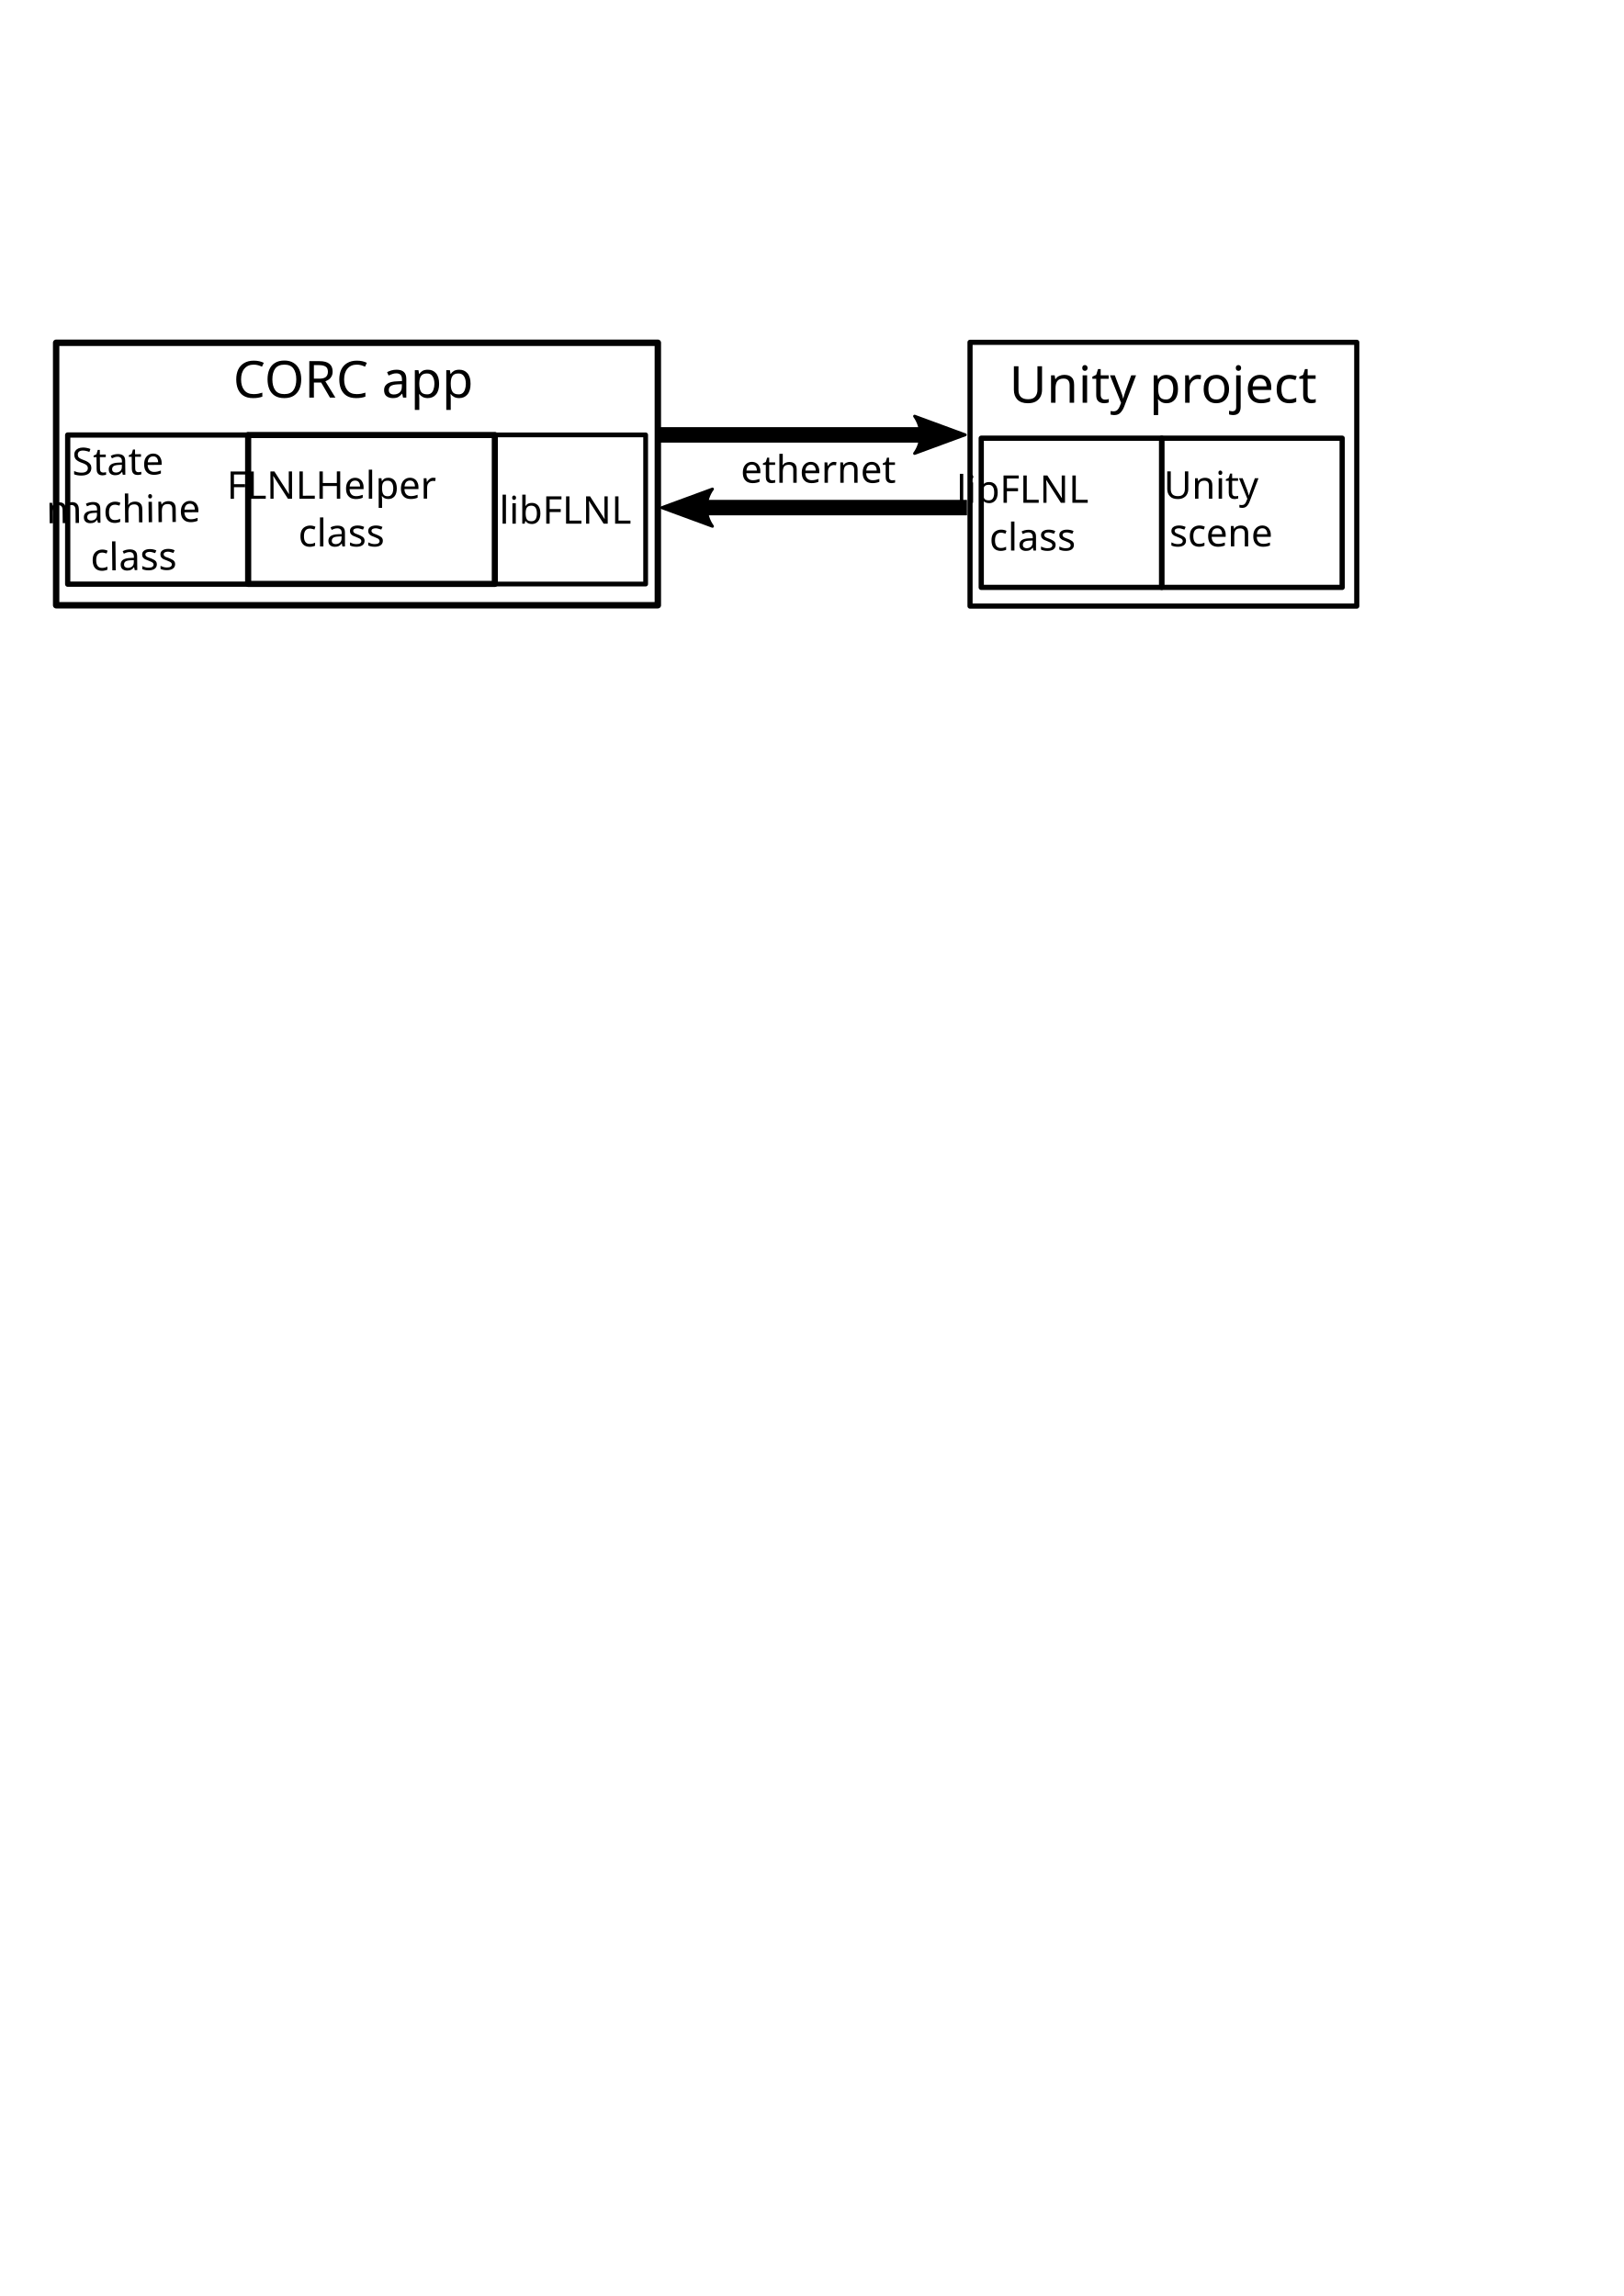
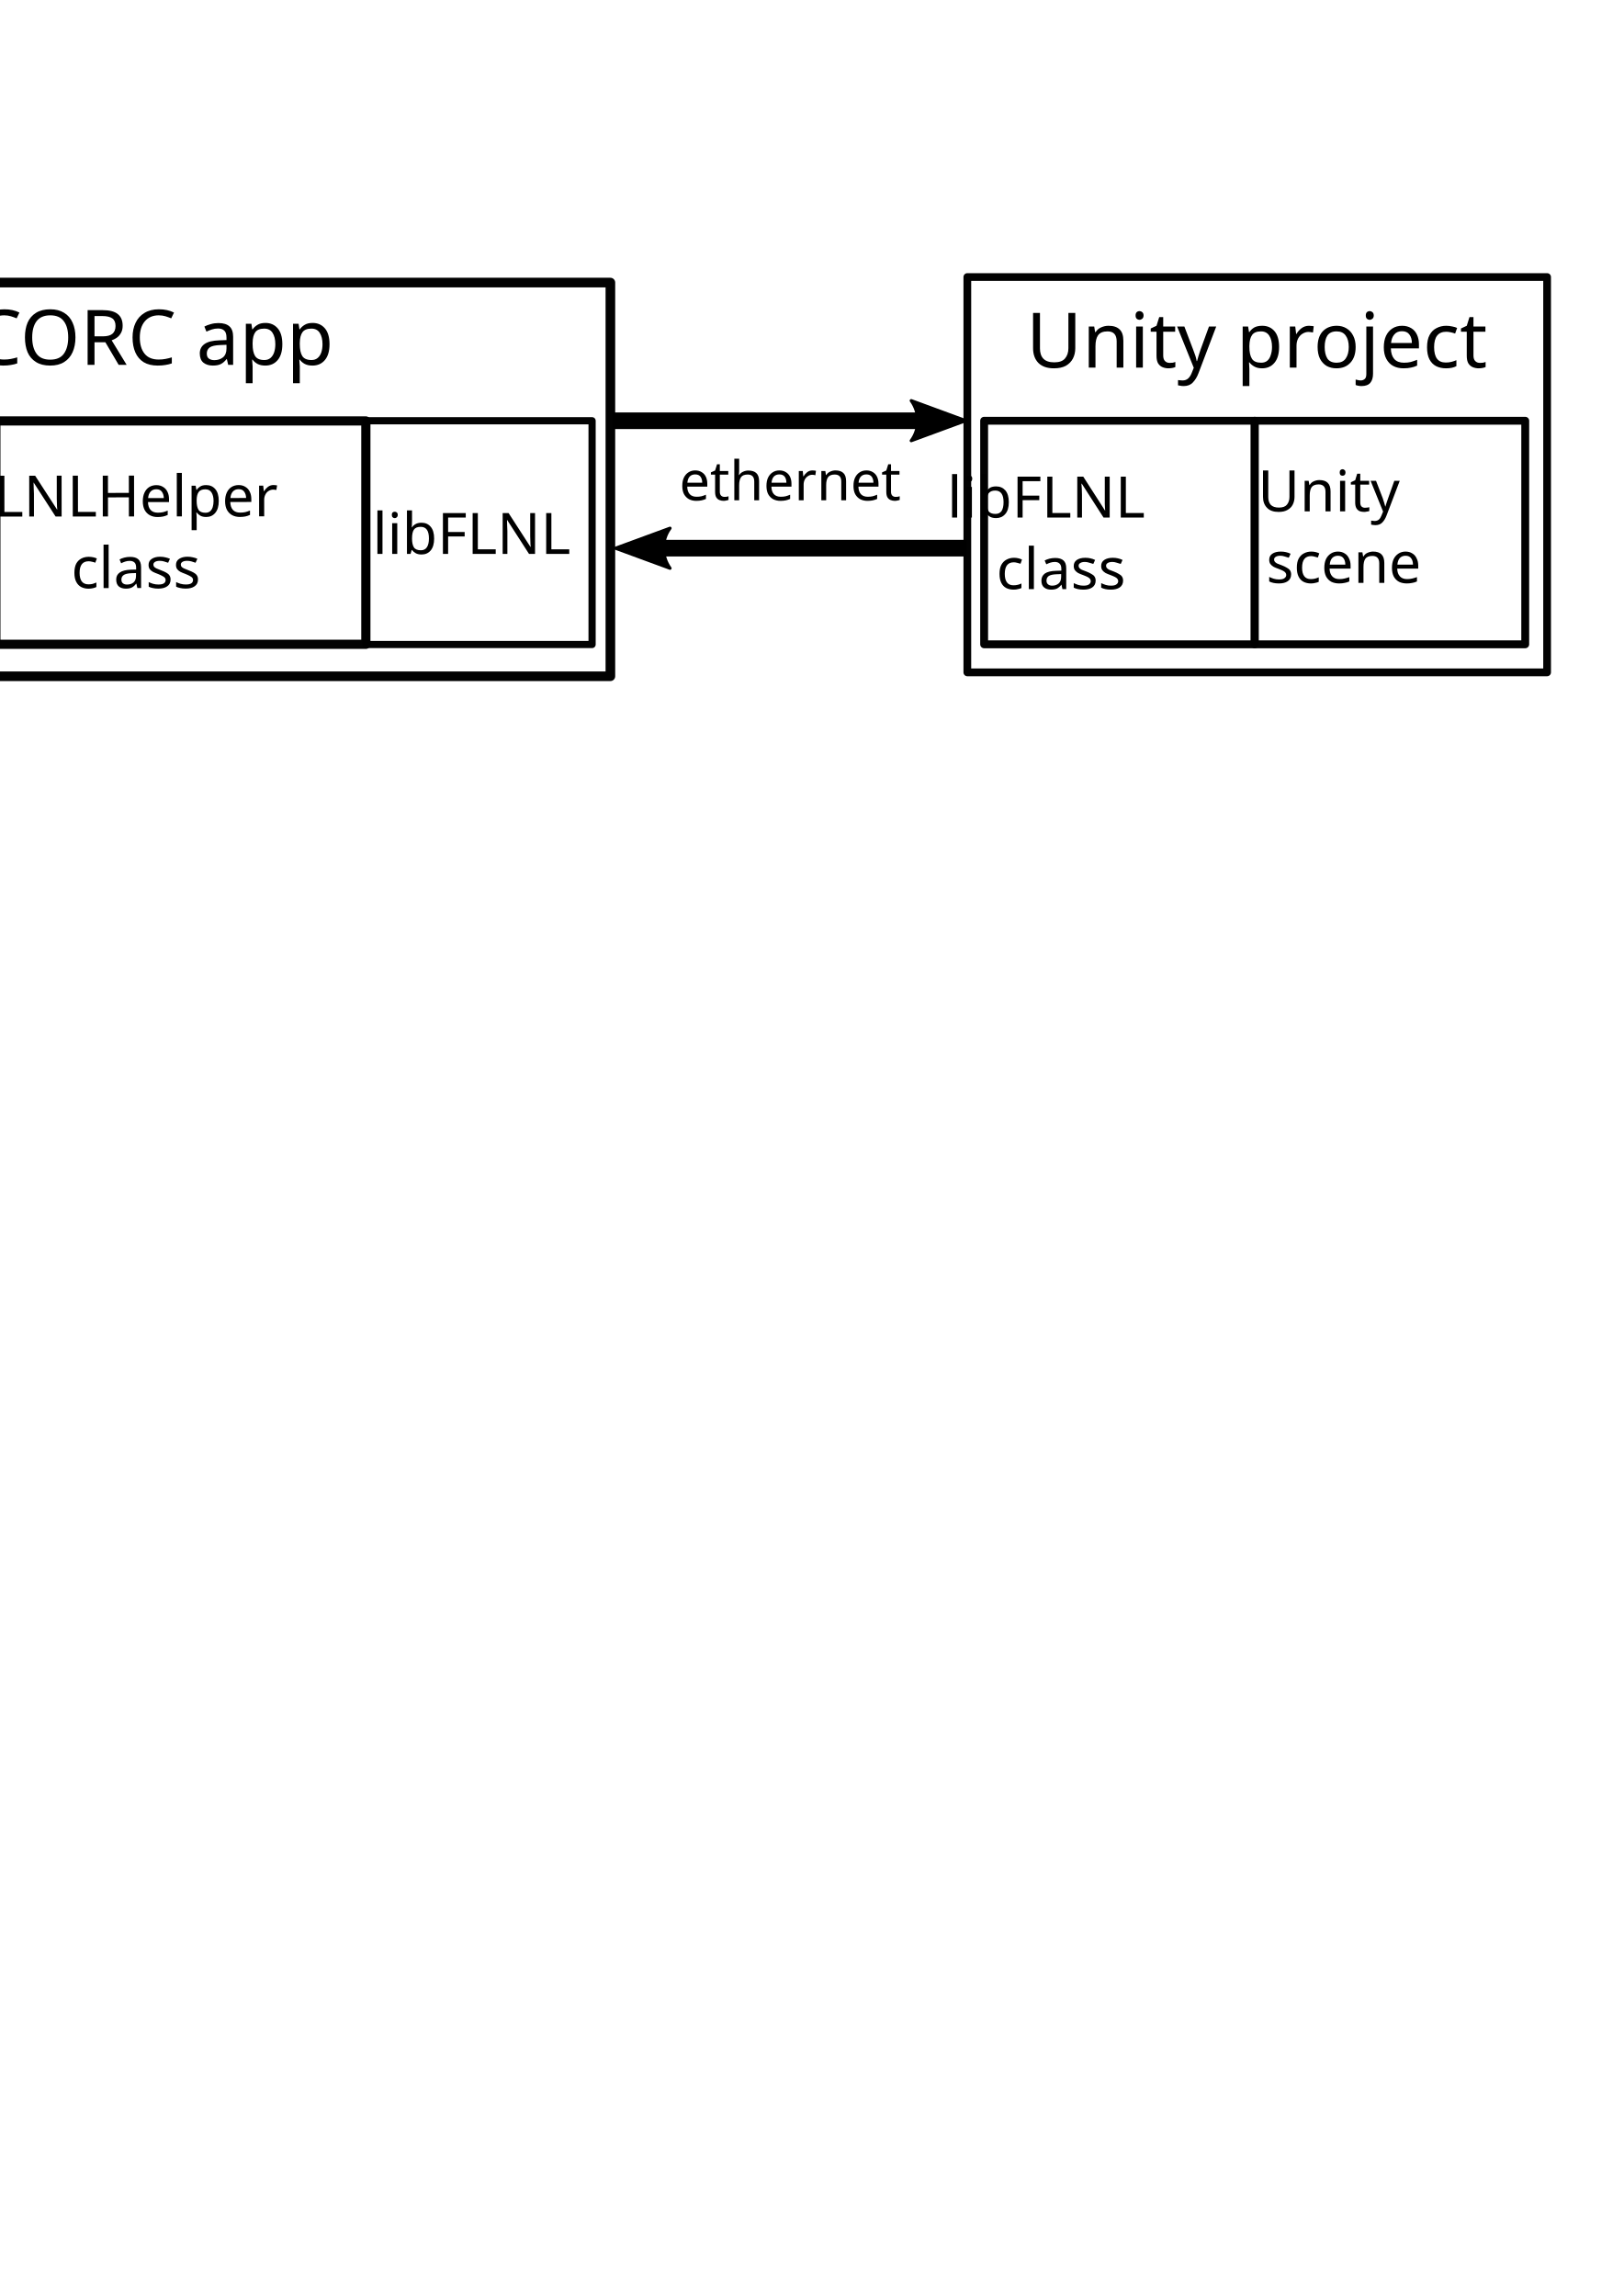
<svg xmlns="http://www.w3.org/2000/svg" width="210mm" height="297mm" viewBox="0 0 210 297" version="1.1" id="svg8">
  <defs id="defs2">
    <marker style="overflow:visible;" id="marker1782" refX="0.0" refY="0.0" orient="auto">
      <path transform="scale(0.3) rotate(180) translate(-2.3,0)" d="M 8.719,4.034 L -2.207,0.016 L 8.719,-4.002 C 6.973,-1.63 6.983,1.616 8.719,4.034 z " style="fill-rule:evenodd;stroke-width:0.625;stroke-linejoin:round;stroke:#000000;stroke-opacity:1;fill:#000000;fill-opacity:1" id="path1780" />
    </marker>
    <marker style="overflow:visible;" id="marker1772" refX="0.0" refY="0.0" orient="auto">
      <path transform="scale(0.3) rotate(180) translate(-2.3,0)" d="M 8.719,4.034 L -2.207,0.016 L 8.719,-4.002 C 6.973,-1.63 6.983,1.616 8.719,4.034 z " style="fill-rule:evenodd;stroke-width:0.625;stroke-linejoin:round;stroke:#000000;stroke-opacity:1;fill:#000000;fill-opacity:1" id="path1770" />
    </marker>
    <marker style="overflow:visible;" id="marker1680" refX="0.0" refY="0.0" orient="auto">
      <path transform="scale(0.2) rotate(180) translate(6,0)" style="fill-rule:evenodd;stroke:#000000;stroke-width:1pt;stroke-opacity:1;fill:#000000;fill-opacity:1" d="M 0.0,0.0 L 5.0,-5.0 L -12.5,0.0 L 5.0,5.0 L 0.0,0.0 z " id="path1678" />
    </marker>
    <marker style="overflow:visible;" id="marker1670" refX="0.0" refY="0.0" orient="auto">
      <path transform="scale(0.2) rotate(180) translate(6,0)" style="fill-rule:evenodd;stroke:#000000;stroke-width:1pt;stroke-opacity:1;fill:#000000;fill-opacity:1" d="M 0.0,0.0 L 5.0,-5.0 L -12.5,0.0 L 5.0,5.0 L 0.0,0.0 z " id="path1668" />
    </marker>
    <marker style="overflow:visible;" id="marker1602" refX="0.0" refY="0.0" orient="auto">
      <path transform="scale(0.2) rotate(180) translate(6,0)" style="fill-rule:evenodd;stroke:#000000;stroke-width:1pt;stroke-opacity:1;fill:#000000;fill-opacity:1" d="M 0.0,0.0 L 5.0,-5.0 L -12.5,0.0 L 5.0,5.0 L 0.0,0.0 z " id="path1600" />
    </marker>
    <marker style="overflow:visible;" id="marker1592" refX="0.0" refY="0.0" orient="auto">
      <path transform="scale(0.2) rotate(180) translate(6,0)" style="fill-rule:evenodd;stroke:#000000;stroke-width:1pt;stroke-opacity:1;fill:#000000;fill-opacity:1" d="M 0.0,0.0 L 5.0,-5.0 L -12.5,0.0 L 5.0,5.0 L 0.0,0.0 z " id="path1590" />
    </marker>
    <marker style="overflow:visible;" id="Arrow2Mend" refX="0.0" refY="0.0" orient="auto">
      <path transform="scale(0.6) rotate(180) translate(0,0)" d="M 8.719,4.034 L -2.207,0.016 L 8.719,-4.002 C 6.973,-1.63 6.983,1.616 8.719,4.034 z " style="fill-rule:evenodd;stroke-width:0.625;stroke-linejoin:round;stroke:#000000;stroke-opacity:1;fill:#000000;fill-opacity:1" id="path1161" />
    </marker>
    <marker style="overflow:visible" id="Arrow2Mend-7" refX="0" refY="0" orient="auto">
      <path transform="scale(-0.6)" d="M 8.719,4.034 -2.207,0.016 8.719,-4.002 c -1.745,2.372 -1.735,5.617 -6e-7,8.035 z" style="fill:#000000;fill-opacity:1;fill-rule:evenodd;stroke:#000000;stroke-width:0.625;stroke-linejoin:round;stroke-opacity:1" id="path1161-9" />
    </marker>
  </defs>
  <g id="layer1">
-     <rect style="opacity:0.99;fill:none;fill-rule:evenodd;stroke:#000000;stroke-width:0.83;stroke-linecap:round;stroke-linejoin:round;stroke-miterlimit:4;stroke-dasharray:none;stroke-dashoffset:0;stroke-opacity:1" id="rect833" width="77.82" height="33.951" x="7.261" y="44.339" />
-     <rect style="opacity:0.99;fill:none;fill-rule:evenodd;stroke:#000000;stroke-width:0.62;stroke-linecap:round;stroke-linejoin:round;stroke-miterlimit:4;stroke-dasharray:none;stroke-dashoffset:0;stroke-opacity:1" id="rect835" width="19.491" height="19.295" x="64.013" y="56.255" />
-     <text xml:space="preserve" style="font-style:normal;font-variant:normal;font-weight:normal;font-stretch:normal;font-size:6.615px;line-height:125%;font-family:ubuntu;-inkscape-font-specification:ubuntu;letter-spacing:0px;word-spacing:0px;fill:#000000;fill-opacity:1;stroke:none;stroke-width:0.265px;stroke-linecap:butt;stroke-linejoin:miter;stroke-opacity:1" x="30.148" y="51.435" id="text879">
-       <tspan id="tspan877" x="30.148" y="51.435" style="stroke-width:0.265px">CORC app</tspan>
+     <rect style="opacity:0.99;fill:none;fill-rule:evenodd;stroke:#000000;stroke-width:1.245;stroke-linecap:round;stroke-linejoin:round;stroke-miterlimit:4;stroke-dasharray:none;stroke-dashoffset:0;stroke-opacity:1" id="rect833" width="116.731" height="50.926" x="-37.788" y="36.551" />
+     <rect style="opacity:0.99;fill:none;fill-rule:evenodd;stroke:#000000;stroke-width:0.931;stroke-linecap:round;stroke-linejoin:round;stroke-miterlimit:4;stroke-dasharray:none;stroke-dashoffset:0;stroke-opacity:1" id="rect835" width="29.237" height="28.943" x="47.34" y="54.426" />
+     <text xml:space="preserve" style="font-style:normal;font-variant:normal;font-weight:normal;font-stretch:normal;font-size:9.922px;line-height:125%;font-family:ubuntu;-inkscape-font-specification:ubuntu;letter-spacing:0px;word-spacing:0px;fill:#000000;fill-opacity:1;stroke:none;stroke-width:0.397px;stroke-linecap:butt;stroke-linejoin:miter;stroke-opacity:1" x="-3.458" y="47.196" id="text879">
+       <tspan id="tspan877" x="-3.458" y="47.196" style="stroke-width:0.397px">CORC app</tspan>
    </text>
-     <text xml:space="preserve" style="font-style:normal;font-variant:normal;font-weight:normal;font-stretch:normal;font-size:4.939px;line-height:125%;font-family:ubuntu;-inkscape-font-specification:ubuntu;letter-spacing:0px;word-spacing:0px;fill:#000000;fill-opacity:1;stroke:none;stroke-width:0.265px;stroke-linecap:butt;stroke-linejoin:miter;stroke-opacity:1" x="64.578" y="67.738" id="text879-7">
-       <tspan id="tspan877-5" x="64.578" y="67.738" style="font-size:4.939px;stroke-width:0.265px">libFLNL</tspan>
+     <text xml:space="preserve" style="font-style:normal;font-variant:normal;font-weight:normal;font-stretch:normal;font-size:7.408px;line-height:125%;font-family:ubuntu;-inkscape-font-specification:ubuntu;letter-spacing:0px;word-spacing:0px;fill:#000000;fill-opacity:1;stroke:none;stroke-width:0.397px;stroke-linecap:butt;stroke-linejoin:miter;stroke-opacity:1" x="48.188" y="71.65" id="text879-7">
+       <tspan id="tspan877-5" x="48.188" y="71.65" style="font-size:7.408px;stroke-width:0.397px">libFLNL</tspan>
    </text>
-     <rect style="opacity:0.99;fill:none;fill-rule:evenodd;stroke:#000000;stroke-width:0.793;stroke-linecap:round;stroke-linejoin:round;stroke-miterlimit:4;stroke-dasharray:none;stroke-dashoffset:0;stroke-opacity:1" id="rect835-3" width="31.903" height="19.263" x="32.094" y="56.271" />
-     <rect style="opacity:0.99;fill:none;fill-rule:evenodd;stroke:#000000;stroke-width:0.679;stroke-linecap:round;stroke-linejoin:round;stroke-miterlimit:4;stroke-dasharray:none;stroke-dashoffset:0;stroke-opacity:1" id="rect835-5" width="23.34" height="19.295" x="8.755" y="56.271" />
-     <text xml:space="preserve" style="font-style:normal;font-variant:normal;font-weight:normal;font-stretch:normal;font-size:4.939px;line-height:125%;font-family:ubuntu;-inkscape-font-specification:ubuntu;text-align:center;letter-spacing:0px;word-spacing:0px;text-anchor:middle;fill:#000000;fill-opacity:1;stroke:none;stroke-width:0.265px;stroke-linecap:butt;stroke-linejoin:miter;stroke-opacity:1" x="47.316" y="64.548" id="text879-7-6" transform="rotate(-0.05192164)">
-       <tspan id="tspan877-5-2" x="47.316" y="64.548" style="font-size:4.939px;text-align:center;text-anchor:middle;stroke-width:0.265px">FLNLHelper</tspan>
-       <tspan x="47.316" y="70.722" style="font-size:4.939px;text-align:center;text-anchor:middle;stroke-width:0.265px" id="tspan958">class</tspan>
+     <rect style="opacity:0.99;fill:none;fill-rule:evenodd;stroke:#000000;stroke-width:1.19;stroke-linecap:round;stroke-linejoin:round;stroke-miterlimit:4;stroke-dasharray:none;stroke-dashoffset:0;stroke-opacity:1" id="rect835-3" width="47.855" height="28.894" x="-0.538" y="54.45" />
+     <rect style="opacity:0.99;fill:none;fill-rule:evenodd;stroke:#000000;stroke-width:1.018;stroke-linecap:round;stroke-linejoin:round;stroke-miterlimit:4;stroke-dasharray:none;stroke-dashoffset:0;stroke-opacity:1" id="rect835-5" width="35.009" height="28.943" x="-35.548" y="54.45" />
+     <text xml:space="preserve" style="font-style:normal;font-variant:normal;font-weight:normal;font-stretch:normal;font-size:7.408px;line-height:125%;font-family:ubuntu;-inkscape-font-specification:ubuntu;text-align:center;letter-spacing:0px;word-spacing:0px;text-anchor:middle;fill:#000000;fill-opacity:1;stroke:none;stroke-width:0.397px;stroke-linecap:butt;stroke-linejoin:miter;stroke-opacity:1" x="22.322" y="66.821" id="text879-7-6" transform="rotate(-0.05192164)">
+       <tspan id="tspan877-5-2" x="22.322" y="66.821" style="font-size:7.408px;text-align:center;text-anchor:middle;stroke-width:0.397px">FLNLHelper</tspan>
+       <tspan x="22.322" y="76.082" style="font-size:7.408px;text-align:center;text-anchor:middle;stroke-width:0.397px" id="tspan958">class</tspan>
    </text>
-     <text xml:space="preserve" style="font-style:normal;font-variant:normal;font-weight:normal;font-stretch:normal;font-size:4.939px;line-height:125%;font-family:ubuntu;-inkscape-font-specification:ubuntu;text-align:center;letter-spacing:0px;word-spacing:0px;text-anchor:middle;fill:#000000;fill-opacity:1;stroke:none;stroke-width:0.265px;stroke-linecap:butt;stroke-linejoin:miter;stroke-opacity:1" x="19.769" y="61.573" id="text879-7-6-9" transform="rotate(-0.582566)">
-       <tspan id="tspan877-5-2-1" x="19.769" y="61.573" style="font-size:4.939px;text-align:center;text-anchor:middle;stroke-width:0.265px">State </tspan>
-       <tspan x="19.769" y="67.747" style="font-size:4.939px;text-align:center;text-anchor:middle;stroke-width:0.265px" id="tspan988">machine</tspan>
-       <tspan x="19.769" y="73.921" style="font-size:4.939px;text-align:center;text-anchor:middle;stroke-width:0.265px" id="tspan958-2">class</tspan>
+     <text xml:space="preserve" style="font-style:normal;font-variant:normal;font-weight:normal;font-stretch:normal;font-size:7.408px;line-height:125%;font-family:ubuntu;-inkscape-font-specification:ubuntu;text-align:center;letter-spacing:0px;word-spacing:0px;text-anchor:middle;fill:#000000;fill-opacity:1;stroke:none;stroke-width:0.397px;stroke-linecap:butt;stroke-linejoin:miter;stroke-opacity:1" x="-18.719" y="61.91" id="text879-7-6-9" transform="rotate(-0.5825662)">
+       <tspan id="tspan877-5-2-1" x="-18.719" y="61.91" style="font-size:7.408px;text-align:center;text-anchor:middle;stroke-width:0.397px">State </tspan>
+       <tspan x="-18.719" y="71.17" style="font-size:7.408px;text-align:center;text-anchor:middle;stroke-width:0.397px" id="tspan988">machine</tspan>
+       <tspan x="-18.719" y="80.431" style="font-size:7.408px;text-align:center;text-anchor:middle;stroke-width:0.397px" id="tspan958-2">class</tspan>
    </text>
-     <g id="g933" transform="translate(26.45833)">
+     <g id="g933" transform="matrix(1.499173,0,0,1.498795,-23.30915,-30.53344)">
      <rect style="opacity:0.99;fill:none;fill-rule:evenodd;stroke:#000000;stroke-width:0.667;stroke-linecap:round;stroke-linejoin:round;stroke-miterlimit:4;stroke-dasharray:none;stroke-dashoffset:0;stroke-opacity:1" id="rect833-7" width="50.017" height="34.12" x="99" y="44.281" />
      <text xml:space="preserve" style="font-style:normal;font-variant:normal;font-weight:normal;font-stretch:normal;font-size:6.615px;line-height:125%;font-family:ubuntu;-inkscape-font-specification:ubuntu;letter-spacing:0px;word-spacing:0px;fill:#000000;fill-opacity:1;stroke:none;stroke-width:0.265px;stroke-linecap:butt;stroke-linejoin:miter;stroke-opacity:1" x="104.078" y="52.1" id="text879-0">
        <tspan id="tspan877-9" x="104.078" y="52.1" style="stroke-width:0.265px">Unity project</tspan>
      </text>
      <rect style="opacity:0.99;fill:none;fill-rule:evenodd;stroke:#000000;stroke-width:0.679;stroke-linecap:round;stroke-linejoin:round;stroke-miterlimit:4;stroke-dasharray:none;stroke-dashoffset:0;stroke-opacity:1" id="rect835-36" width="23.34" height="19.295" x="100.45" y="56.685" />
      <text xml:space="preserve" style="font-style:normal;font-variant:normal;font-weight:normal;font-stretch:normal;font-size:4.939px;line-height:125%;font-family:ubuntu;-inkscape-font-specification:ubuntu;text-align:center;letter-spacing:0px;word-spacing:0px;text-anchor:middle;fill:#000000;fill-opacity:1;stroke:none;stroke-width:0.265px;stroke-linecap:butt;stroke-linejoin:miter;stroke-opacity:1" x="111.58" y="65.038" id="text879-7-0">
        <tspan id="tspan877-5-6" x="111.58" y="65.038" style="font-size:4.939px;text-align:center;text-anchor:middle;stroke-width:0.265px">libFLNL</tspan>
        <tspan x="111.58" y="71.212" style="font-size:4.939px;text-align:center;text-anchor:middle;stroke-width:0.265px" id="tspan1082">class</tspan>
      </text>
      <rect style="opacity:0.99;fill:none;fill-rule:evenodd;stroke:#000000;stroke-width:0.679;stroke-linecap:round;stroke-linejoin:round;stroke-miterlimit:4;stroke-dasharray:none;stroke-dashoffset:0;stroke-opacity:1" id="rect835-36-2" width="23.34" height="19.295" x="123.79" y="56.685" />
      <text xml:space="preserve" style="font-style:normal;font-variant:normal;font-weight:normal;font-stretch:normal;font-size:4.939px;line-height:125%;font-family:ubuntu;-inkscape-font-specification:ubuntu;text-align:center;letter-spacing:0px;word-spacing:0px;text-anchor:middle;fill:#000000;fill-opacity:1;stroke:none;stroke-width:0.265px;stroke-linecap:butt;stroke-linejoin:miter;stroke-opacity:1" x="135.968" y="64.506" id="text879-7-0-6">
        <tspan id="tspan877-5-6-1" x="135.968" y="64.506" style="font-size:4.939px;text-align:center;text-anchor:middle;stroke-width:0.265px">Unity</tspan>
        <tspan x="135.968" y="70.679" style="font-size:4.939px;text-align:center;text-anchor:middle;stroke-width:0.265px" id="tspan1082-8">scene</tspan>
      </text>
    </g>
-     <path style="fill:none;fill-rule:evenodd;stroke:#000000;stroke-width:2;stroke-linecap:butt;stroke-linejoin:miter;stroke-miterlimit:4;stroke-dasharray:none;stroke-opacity:1;marker-end:url(#marker1772)" d="M 85.092,56.255 H 122.137" id="path1416" />
-     <path style="fill:none;fill-rule:evenodd;stroke:#000000;stroke-width:2;stroke-linecap:butt;stroke-linejoin:miter;stroke-miterlimit:4;stroke-dasharray:none;stroke-opacity:1;marker-end:url(#marker1782)" d="m 125.066,65.661 -36.77,0" id="path1416-2" />
-     <text xml:space="preserve" style="font-style:normal;font-variant:normal;font-weight:normal;font-stretch:normal;font-size:4.939px;line-height:125%;font-family:ubuntu;-inkscape-font-specification:ubuntu;letter-spacing:0px;word-spacing:0px;fill:#000000;fill-opacity:1;stroke:none;stroke-width:0.265px;stroke-linecap:butt;stroke-linejoin:miter;stroke-opacity:1" x="95.807" y="62.447" id="text879-7-3">
-       <tspan id="tspan877-5-67" x="95.807" y="62.447" style="font-size:4.939px;stroke-width:0.265px">ethernet</tspan>
+     <path style="fill:none;fill-rule:evenodd;stroke:#000000;stroke-width:2.149;stroke-linecap:butt;stroke-linejoin:miter;stroke-miterlimit:4;stroke-dasharray:none;stroke-opacity:1;marker-end:url(#marker1772)" d="M 79.223,54.426 H 121.991" id="path1416" />
+     <path style="fill:none;fill-rule:evenodd;stroke:#000000;stroke-width:2.15;stroke-linecap:butt;stroke-linejoin:miter;stroke-miterlimit:4;stroke-dasharray:none;stroke-opacity:1;marker-end:url(#marker1782)" d="M 124.996,70.907 H 82.519" id="path1416-2" />
+     <text xml:space="preserve" style="font-style:normal;font-variant:normal;font-weight:normal;font-stretch:normal;font-size:7.056px;line-height:125%;font-family:ubuntu;-inkscape-font-specification:ubuntu;letter-spacing:0px;word-spacing:0px;fill:#000000;fill-opacity:1;stroke:none;stroke-width:0.265px;stroke-linecap:butt;stroke-linejoin:miter;stroke-opacity:1" x="87.851" y="64.709" id="text879-7-3">
+       <tspan id="tspan877-5-67" x="87.851" y="64.709" style="font-size:7.056px;stroke-width:0.265px">ethernet</tspan>
    </text>
  </g>
</svg>
